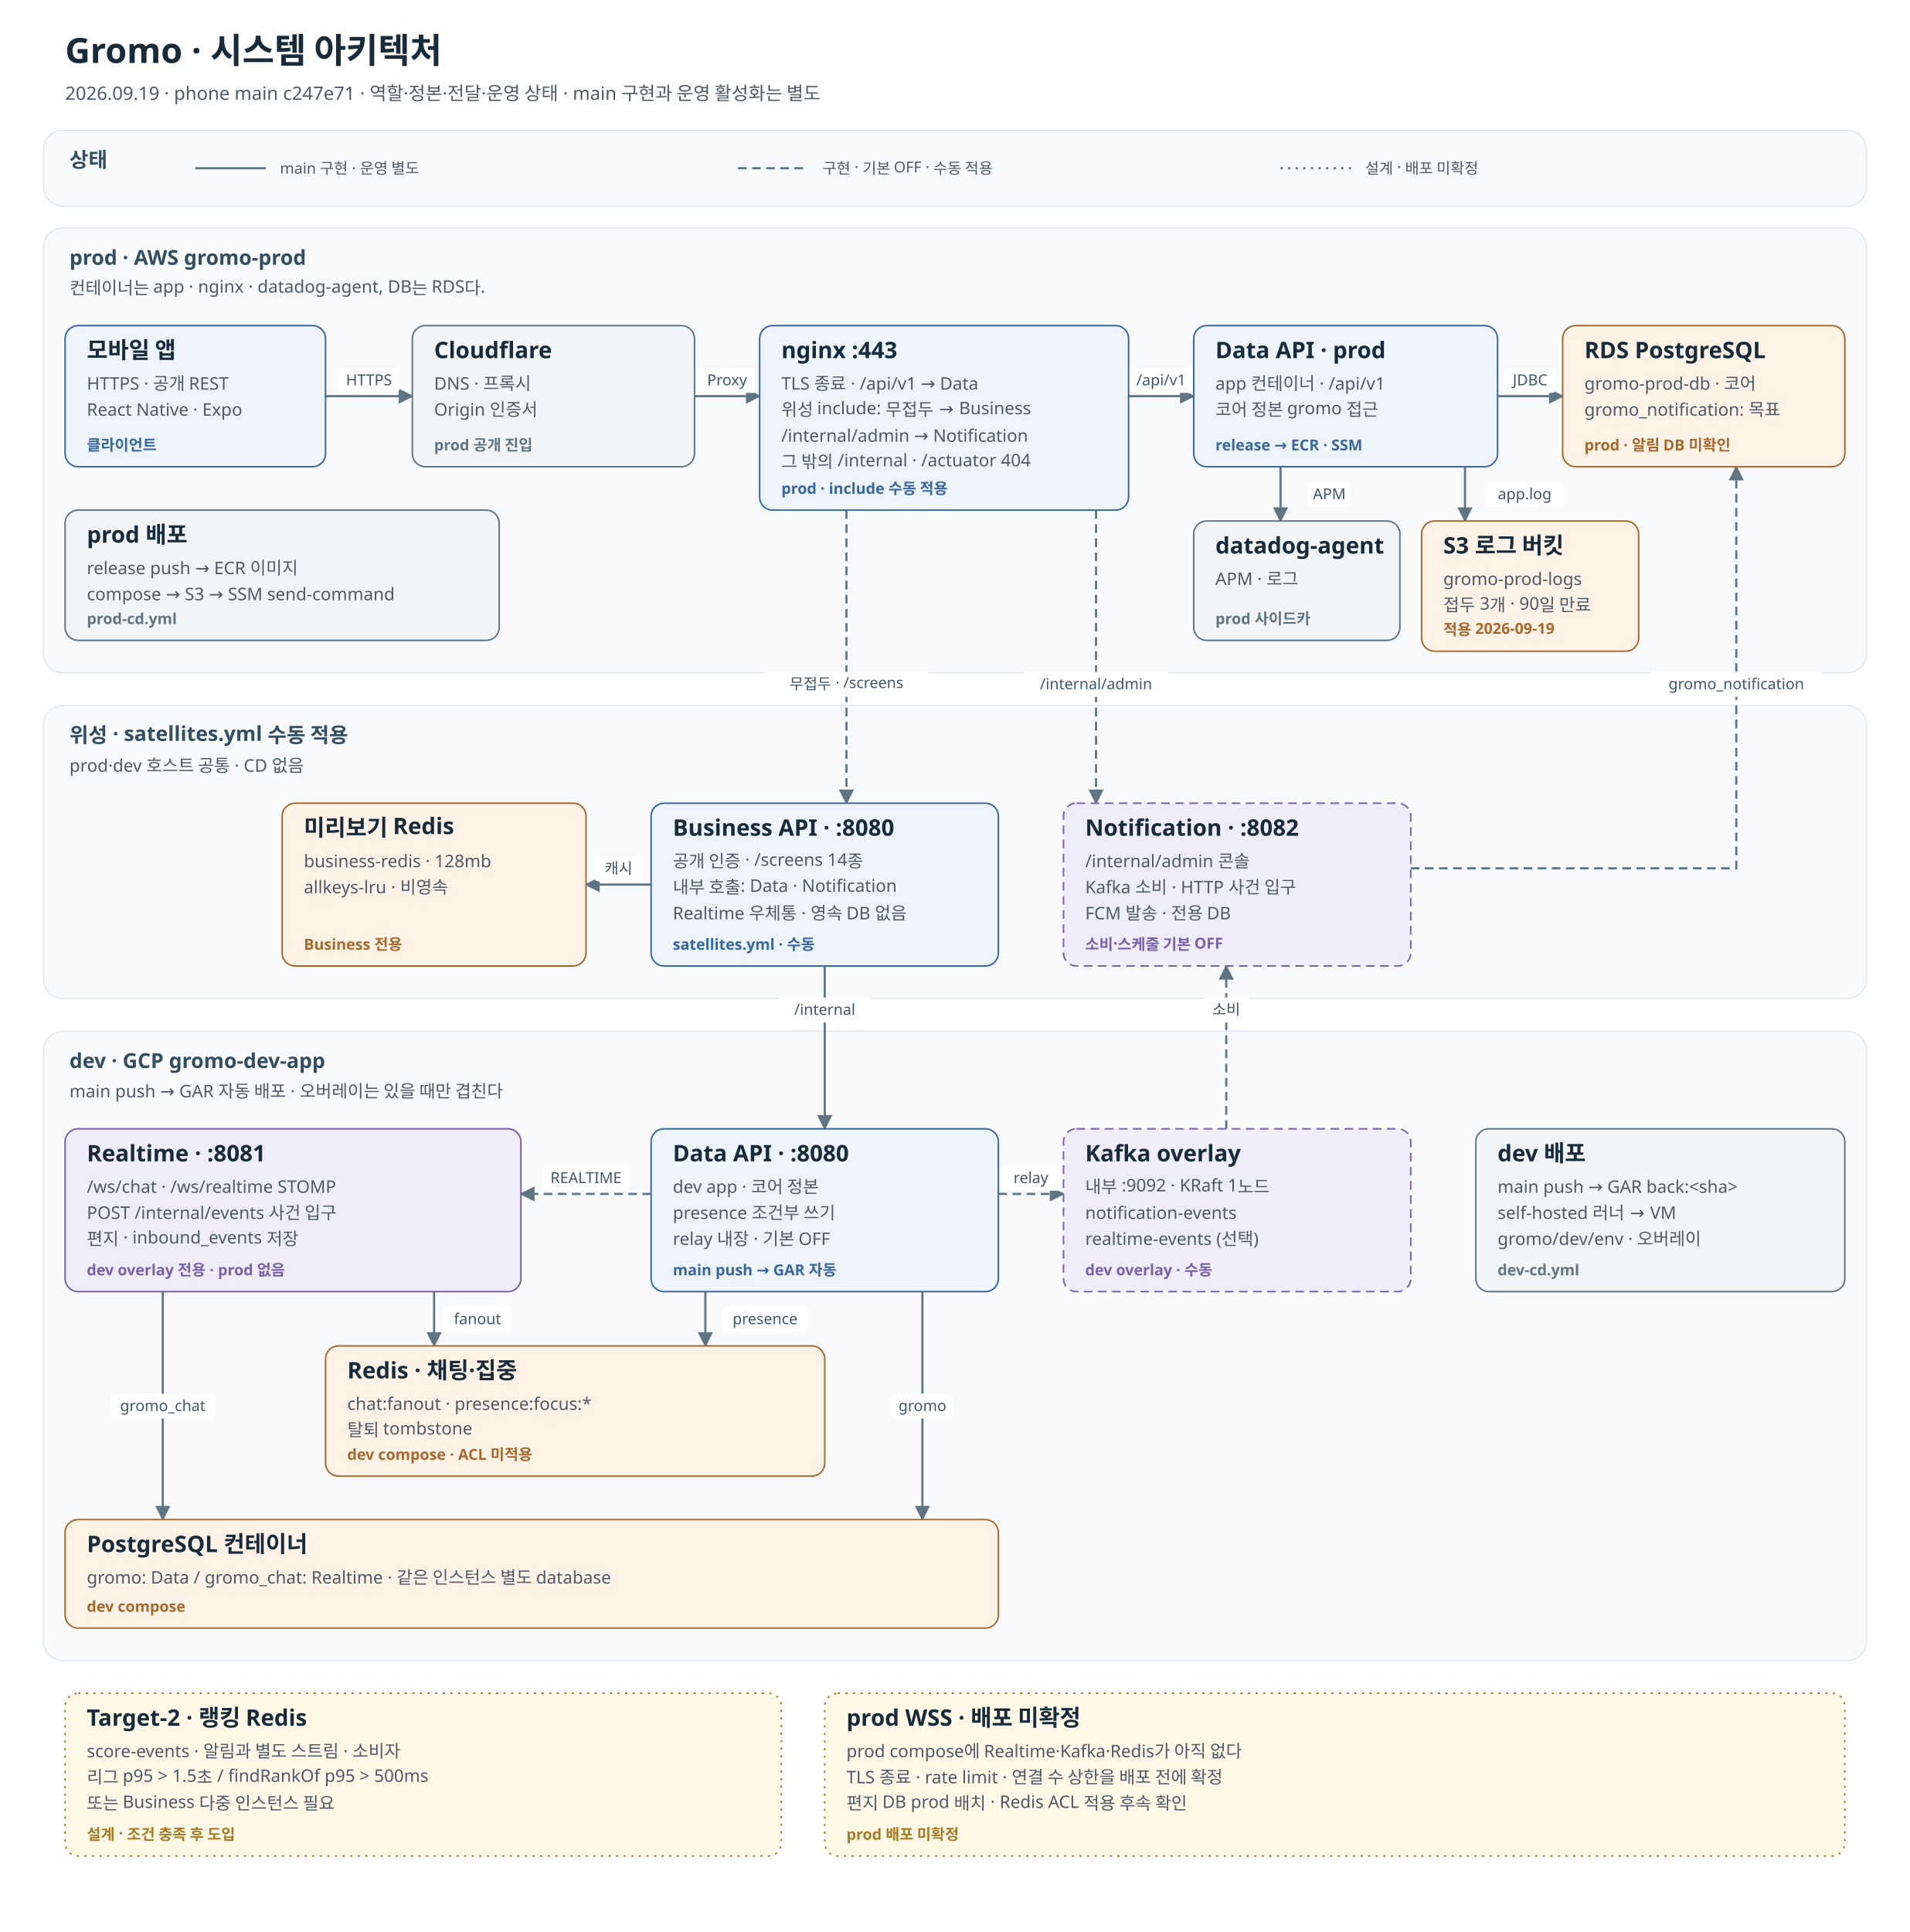
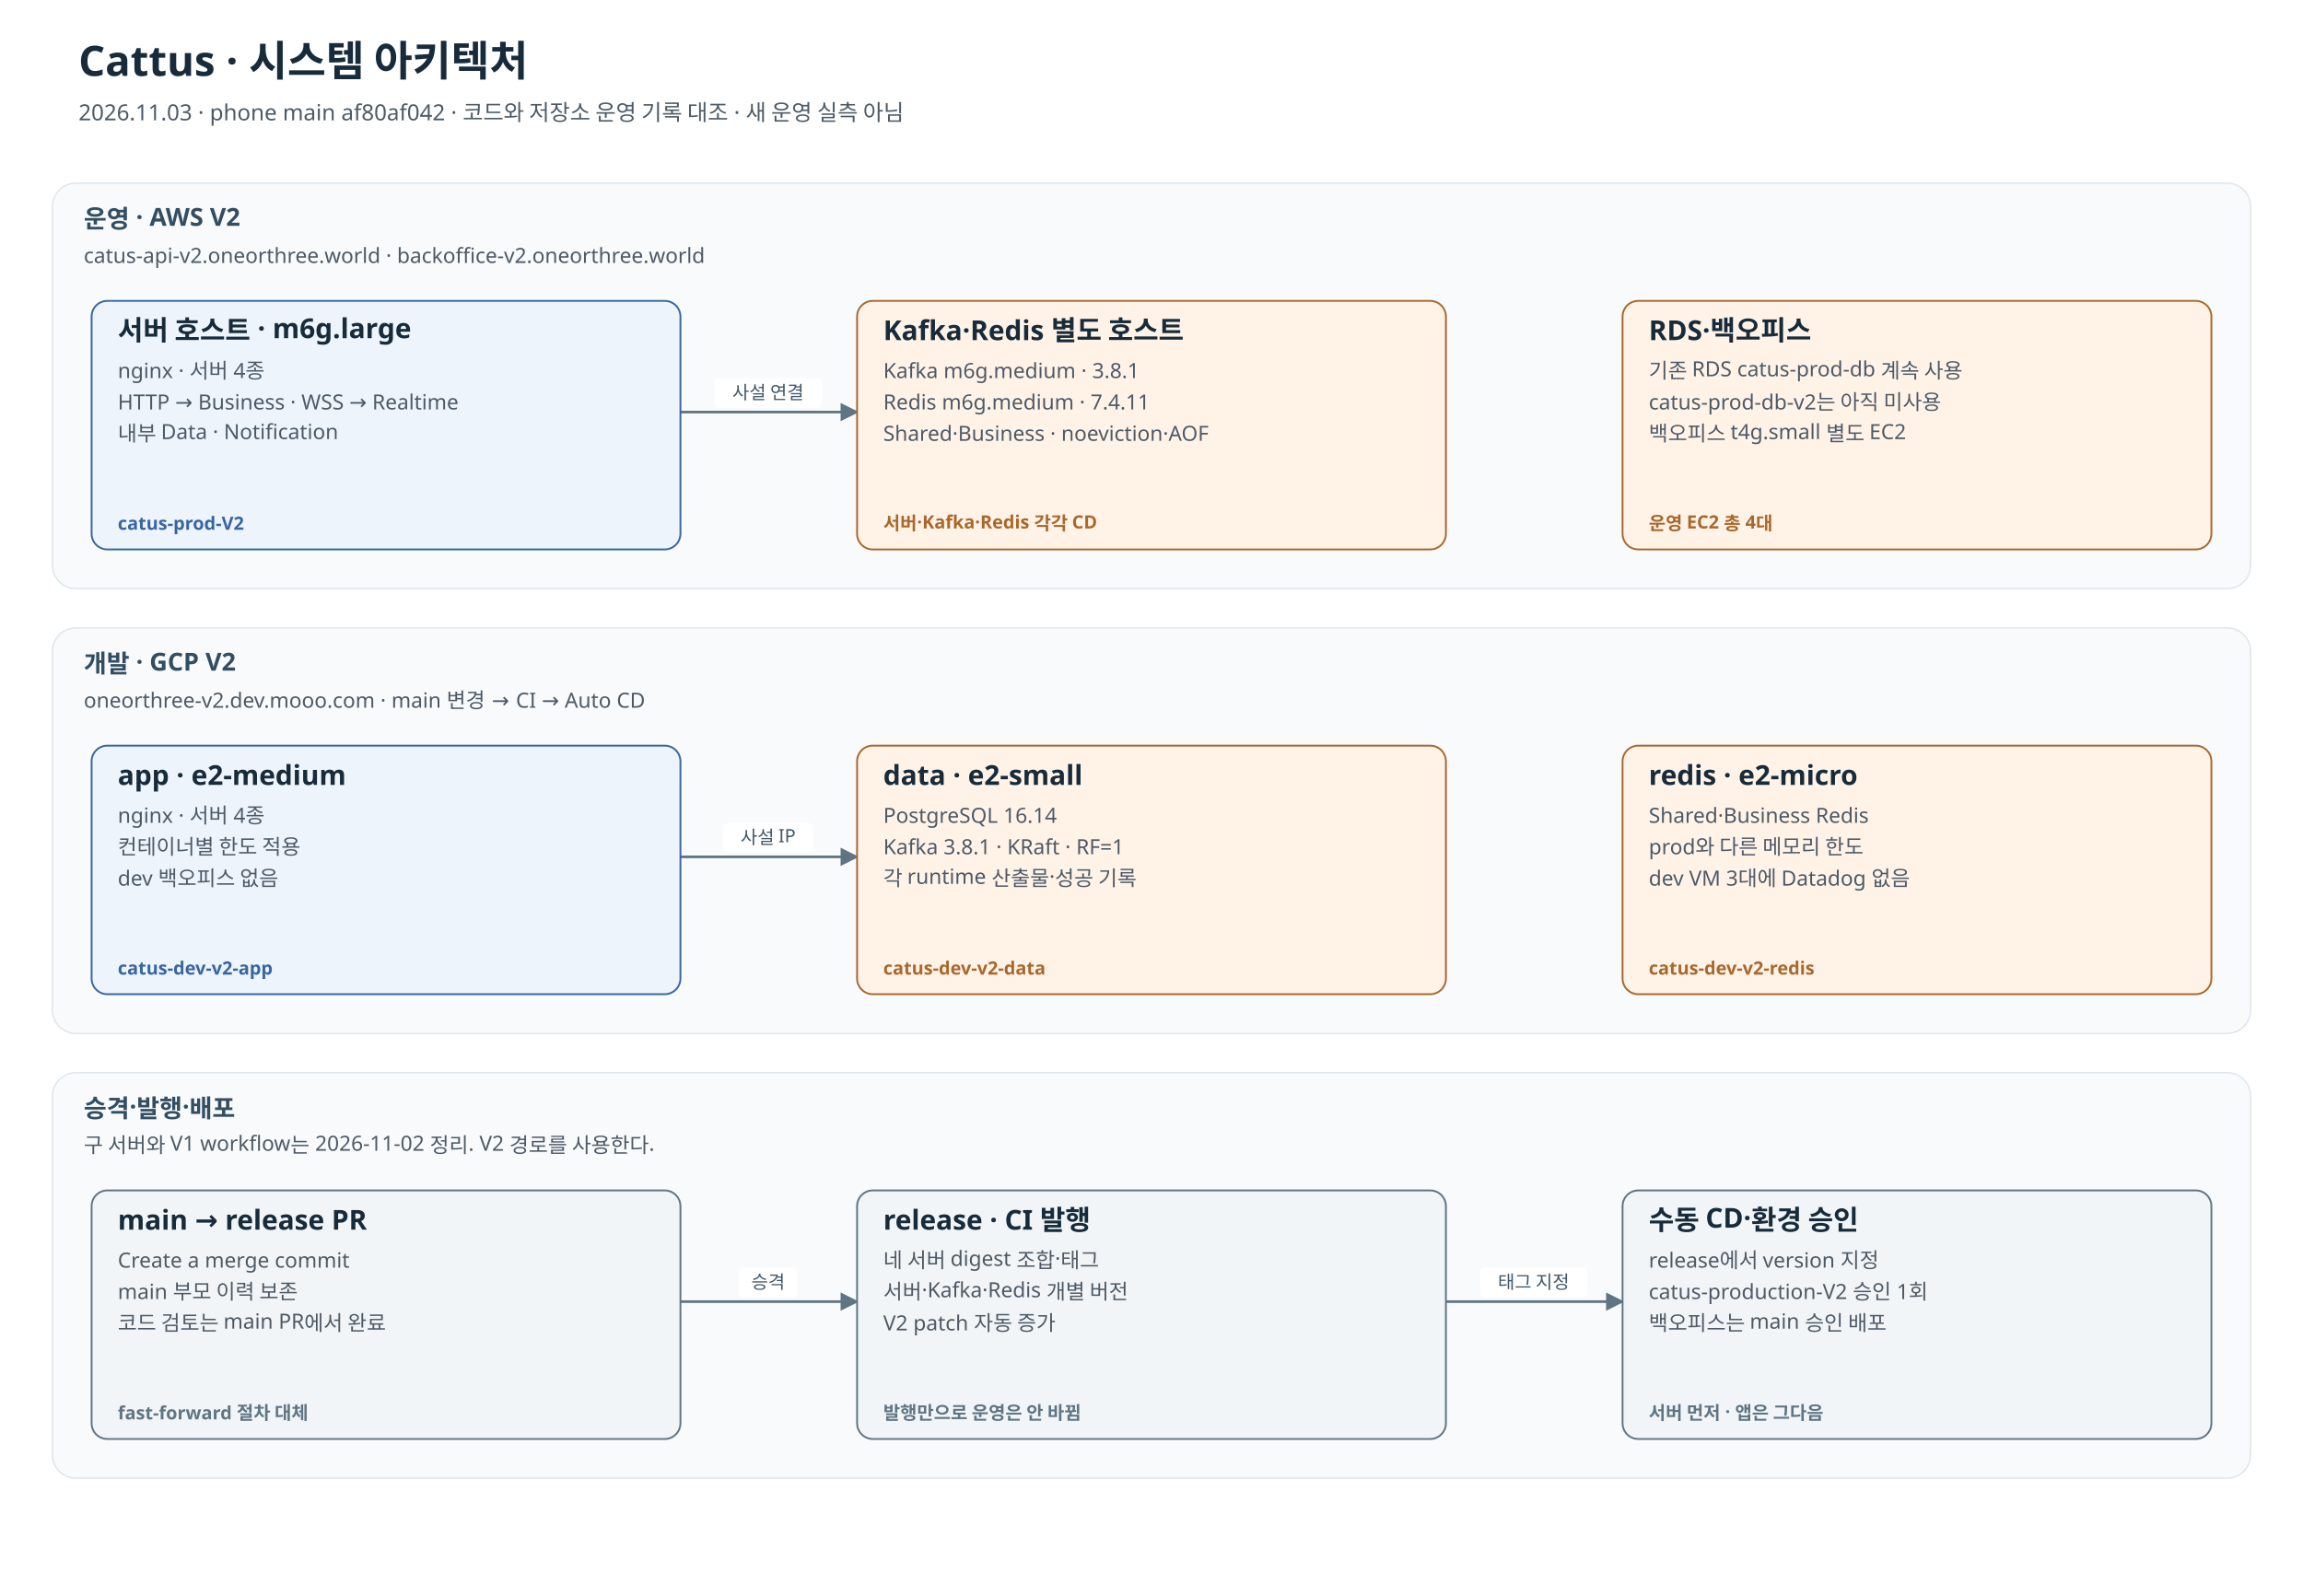
- <svg xmlns="http://www.w3.org/2000/svg" width="1760" height="1780" viewBox="0 0 1760 1780" role="img" aria-labelledby="diagramTitle diagramDesc">
+ <svg xmlns="http://www.w3.org/2000/svg" width="1760" height="1220" viewBox="0 0 1760 1220" role="img" aria-labelledby="diagramTitle diagramDesc">
  <defs>
    <marker id="arrow" viewBox="0 0 10 10" refX="9" refY="5" markerWidth="7" markerHeight="7" orient="auto-start-reverse">
      <path d="M 0 0 L 10 5 L 0 10 z" fill="#607583" />
    </marker>
  </defs>
  <g font-family="Apple SD Gothic Neo, Noto Sans KR, sans-serif">
-     <rect width="1760" height="1780" fill="#ffffff" />
-     <text x="60" y="58" font-size="32" fill="#172b3a" font-weight="700">Gromo · 시스템 아키텍처</text>
-     <text x="60" y="92" font-size="17" fill="#4d5a66" font-weight="400">2026.09.19 · phone main c247e71 · 역할·정본·전달·운영 상태 · main 구현과 운영 활성화는 별도</text>
-     <rect x="40" y="120" width="1680" height="70" rx="18" fill="#f8fafc" stroke="#dce4eb" />
-     <text x="64" y="154" font-size="19" fill="#334d61" font-weight="700">상태</text>
-     <rect x="40" y="210" width="1680" height="410" rx="18" fill="#f8fafc" stroke="#dce4eb" />
-     <text x="64" y="244" font-size="19" fill="#334d61" font-weight="700">prod · AWS gromo-prod</text>
-     <text x="64" y="271" font-size="16" fill="#4d5a66" font-weight="400">컨테이너는 app · nginx · datadog-agent, DB는 RDS다.</text>
-     <rect x="40" y="650" width="1680" height="270" rx="18" fill="#f8fafc" stroke="#dce4eb" />
-     <text x="64" y="684" font-size="19" fill="#334d61" font-weight="700">위성 · satellites.yml 수동 적용</text>
-     <text x="64" y="711" font-size="16" fill="#4d5a66" font-weight="400">prod·dev 호스트 공통 · CD 없음</text>
-     <rect x="40" y="950" width="1680" height="580" rx="18" fill="#f8fafc" stroke="#dce4eb" />
-     <text x="64" y="984" font-size="19" fill="#334d61" font-weight="700">dev · GCP gromo-dev-app</text>
-     <text x="64" y="1011" font-size="16" fill="#4d5a66" font-weight="400">main push → GAR 자동 배포 · 오버레이는 있을 때만 겹친다</text>
-     <path d="M 180 155 L 245 155" fill="none" stroke="#607583" stroke-width="2" />
-     <text x="258" y="160" font-size="14" fill="#4d5a66" font-weight="400">main 구현 · 운영 별도</text>
-     <path d="M 680 155 L 745 155" fill="none" stroke="#607583" stroke-width="2" stroke-dasharray="8 5" />
-     <text x="758" y="160" font-size="14" fill="#4d5a66" font-weight="400">구현 · 기본 OFF · 수동 적용</text>
-     <path d="M 1180 155 L 1245 155" fill="none" stroke="#607583" stroke-width="2" stroke-dasharray="2 5" />
-     <text x="1258" y="160" font-size="14" fill="#4d5a66" font-weight="400">설계 · 배포 미확정</text>
-     <g data-cell-id="appCf">
-       <path d="M 300 365 L 380 365" fill="none" stroke="#607583" stroke-width="2" marker-end="url(#arrow)" />
-       <rect x="312.0" y="339" width="56.0" height="23" rx="4" fill="#ffffff" />
-       <text x="340" y="355" font-size="14" text-anchor="middle" fill="#405768">HTTPS</text>
+     <rect width="1760" height="1220" fill="#ffffff" />
+     <text x="60" y="58" font-size="32" fill="#172b3a" font-weight="700">Cattus · 시스템 아키텍처</text>
+     <text x="60" y="92" font-size="17" fill="#4d5a66" font-weight="400">2026.11.03 · phone main af80af042 · 코드와 저장소 운영 기록 대조 · 새 운영 실측 아님</text>
+     <rect x="40" y="140" width="1680" height="310" rx="18" fill="#f8fafc" stroke="#dce4eb" />
+     <text x="64" y="174" font-size="19" fill="#334d61" font-weight="700">운영 · AWS V2</text>
+     <text x="64" y="201" font-size="16" fill="#4d5a66" font-weight="400">catus-api-v2.oneorthree.world · backoffice-v2.oneorthree.world</text>
+     <rect x="40" y="480" width="1680" height="310" rx="18" fill="#f8fafc" stroke="#dce4eb" />
+     <text x="64" y="514" font-size="19" fill="#334d61" font-weight="700">개발 · GCP V2</text>
+     <text x="64" y="541" font-size="16" fill="#4d5a66" font-weight="400">oneorthree-v2.dev.mooo.com · main 변경 → CI → Auto CD</text>
+     <rect x="40" y="820" width="1680" height="310" rx="18" fill="#f8fafc" stroke="#dce4eb" />
+     <text x="64" y="854" font-size="19" fill="#334d61" font-weight="700">승격·발행·배포</text>
+     <text x="64" y="881" font-size="16" fill="#4d5a66" font-weight="400">구 서버와 V1 workflow는 2026-11-02 정리. V2 경로를 사용한다.</text>
+     <g data-cell-id="runtime">
+       <path d="M 520 315 L 655 315" fill="none" stroke="#607583" stroke-width="2" marker-end="url(#arrow)" />
+       <rect x="546.0" y="289" width="82.0" height="23" rx="4" fill="#ffffff" />
+       <text x="587" y="305" font-size="14" text-anchor="middle" fill="#405768">사설 연결</text>
    </g>
-     <g data-cell-id="cfNginx">
-       <path d="M 640 365 L 700 365" fill="none" stroke="#607583" stroke-width="2" marker-end="url(#arrow)" />
-       <rect x="642.0" y="339" width="56.0" height="23" rx="4" fill="#ffffff" />
-       <text x="670" y="355" font-size="14" text-anchor="middle" fill="#405768">Proxy</text>
+     <g data-cell-id="devInternal">
+       <path d="M 520 655 L 655 655" fill="none" stroke="#607583" stroke-width="2" marker-end="url(#arrow)" />
+       <rect x="552.5" y="629" width="69.0" height="23" rx="4" fill="#ffffff" />
+       <text x="587" y="645" font-size="14" text-anchor="middle" fill="#405768">사설 IP</text>
    </g>
-     <g data-cell-id="nginxData">
-       <path d="M 1040 365 L 1100 365" fill="none" stroke="#607583" stroke-width="2" marker-end="url(#arrow)" />
-       <rect x="1034.0" y="339" width="72.0" height="23" rx="4" fill="#ffffff" />
-       <text x="1070" y="355" font-size="14" text-anchor="middle" fill="#405768">/api/v1</text>
+     <g data-cell-id="promotePublish">
+       <path d="M 520 995 L 655 995" fill="none" stroke="#607583" stroke-width="2" marker-end="url(#arrow)" />
+       <rect x="564.5" y="969" width="45.0" height="23" rx="4" fill="#ffffff" />
+       <text x="587" y="985" font-size="14" text-anchor="middle" fill="#405768">승격</text>
    </g>
-     <g data-cell-id="dataRds">
-       <path d="M 1380 365 L 1440 365" fill="none" stroke="#607583" stroke-width="2" marker-end="url(#arrow)" />
-       <rect x="1386.0" y="339" width="48.0" height="23" rx="4" fill="#ffffff" />
-       <text x="1410" y="355" font-size="14" text-anchor="middle" fill="#405768">JDBC</text>
+     <g data-cell-id="publishDeploy">
+       <path d="M 1105 995 L 1240 995" fill="none" stroke="#607583" stroke-width="2" marker-end="url(#arrow)" />
+       <rect x="1131.0" y="969" width="82.0" height="23" rx="4" fill="#ffffff" />
+       <text x="1172" y="985" font-size="14" text-anchor="middle" fill="#405768">태그 지정</text>
    </g>
-     <g data-cell-id="dataDatadog">
-       <path d="M 1180 430 L 1180 480" fill="none" stroke="#607583" stroke-width="2" marker-end="url(#arrow)" />
-       <rect x="1205.0" y="444" width="40.0" height="23" rx="4" fill="#ffffff" />
-       <text x="1225" y="460" font-size="14" text-anchor="middle" fill="#405768">APM</text>
+     <g data-cell-id="prodApp">
+       <rect x="70" y="230" width="450" height="190" rx="12" fill="#edf4fc" stroke="#3866a0" stroke-width="1.4" />
+       <text x="90" y="260" font-size="21" fill="#172b3a" font-weight="700">서버 호스트 · m6g.large</text>
+       <text x="90" y="289" font-size="16" fill="#4d5a66" font-weight="400">nginx · 서버 4종</text>
+       <text x="90" y="313" font-size="16" fill="#4d5a66" font-weight="400">HTTP → Business · WSS → Realtime</text>
+       <text x="90" y="337" font-size="16" fill="#4d5a66" font-weight="400">내부 Data · Notification</text>
+       <text x="90" y="405" font-size="14" fill="#3866a0" font-weight="700">catus-prod-V2</text>
    </g>
-     <g data-cell-id="dataLogs">
-       <path d="M 1350 430 L 1350 480" fill="none" stroke="#607583" stroke-width="2" marker-end="url(#arrow)" />
-       <rect x="1369.0" y="444" width="72.0" height="23" rx="4" fill="#ffffff" />
-       <text x="1405" y="460" font-size="14" text-anchor="middle" fill="#405768">app.log</text>
+     <g data-cell-id="prodRuntime">
+       <rect x="655" y="230" width="450" height="190" rx="12" fill="#fff3e8" stroke="#a9682b" stroke-width="1.4" />
+       <text x="675" y="260" font-size="21" fill="#172b3a" font-weight="700">Kafka·Redis 별도 호스트</text>
+       <text x="675" y="289" font-size="16" fill="#4d5a66" font-weight="400">Kafka m6g.medium · 3.8.1</text>
+       <text x="675" y="313" font-size="16" fill="#4d5a66" font-weight="400">Redis m6g.medium · 7.4.11</text>
+       <text x="675" y="337" font-size="16" fill="#4d5a66" font-weight="400">Shared·Business · noeviction·AOF</text>
+       <text x="675" y="405" font-size="14" fill="#a9682b" font-weight="700">서버·Kafka·Redis 각각 CD</text>
    </g>
-     <g data-cell-id="nginxBusiness">
-       <path d="M 780 470 L 780 740" fill="none" stroke="#607583" stroke-width="2" marker-end="url(#arrow)" stroke-dasharray="8 5" />
-       <rect x="703.0" y="619" width="154.0" height="23" rx="4" fill="#ffffff" />
-       <text x="780" y="635" font-size="14" text-anchor="middle" fill="#405768">무접두 · /screens</text>
+     <g data-cell-id="prodStorage">
+       <rect x="1240" y="230" width="450" height="190" rx="12" fill="#fff3e8" stroke="#a9682b" stroke-width="1.4" />
+       <text x="1260" y="260" font-size="21" fill="#172b3a" font-weight="700">RDS·백오피스</text>
+       <text x="1260" y="289" font-size="16" fill="#4d5a66" font-weight="400">기존 RDS catus-prod-db 계속 사용</text>
+       <text x="1260" y="313" font-size="16" fill="#4d5a66" font-weight="400">catus-prod-db-v2는 아직 미사용</text>
+       <text x="1260" y="337" font-size="16" fill="#4d5a66" font-weight="400">백오피스 t4g.small 별도 EC2</text>
+       <text x="1260" y="405" font-size="14" fill="#a9682b" font-weight="700">운영 EC2 총 4대</text>
    </g>
-     <g data-cell-id="nginxNotification">
-       <path d="M 1010 470 L 1010 740" fill="none" stroke="#607583" stroke-width="2" marker-end="url(#arrow)" stroke-dasharray="8 5" />
-       <rect x="942.0" y="619" width="136.0" height="23" rx="4" fill="#ffffff" />
-       <text x="1010" y="635" font-size="14" text-anchor="middle" fill="#405768">/internal/admin</text>
-     </g>
-     <g data-cell-id="businessPreview">
-       <path d="M 600 815 L 540 815" fill="none" stroke="#607583" stroke-width="2" marker-end="url(#arrow)" />
-       <rect x="547.5" y="789" width="45.0" height="23" rx="4" fill="#ffffff" />
-       <text x="570" y="805" font-size="14" text-anchor="middle" fill="#405768">캐시</text>
-     </g>
-     <g data-cell-id="notificationDb">
-       <path d="M 1300 800 L 1600 800 L 1600 430" fill="none" stroke="#607583" stroke-width="2" marker-end="url(#arrow)" stroke-dasharray="8 5" />
-       <rect x="1520.0" y="619" width="160.0" height="23" rx="4" fill="#ffffff" />
-       <text x="1600" y="635" font-size="14" text-anchor="middle" fill="#405768">gromo_notification</text>
-     </g>
-     <g data-cell-id="businessData">
-       <path d="M 760 890 L 760 1040" fill="none" stroke="#607583" stroke-width="2" marker-end="url(#arrow)" />
-       <rect x="716.0" y="919" width="88.0" height="23" rx="4" fill="#ffffff" />
-       <text x="760" y="935" font-size="14" text-anchor="middle" fill="#405768">/internal</text>
-     </g>
-     <g data-cell-id="kafkaNotification">
-       <path d="M 1130 1040 L 1130 890" fill="none" stroke="#607583" stroke-width="2" marker-end="url(#arrow)" stroke-dasharray="8 5" />
-       <rect x="1107.5" y="919" width="45.0" height="23" rx="4" fill="#ffffff" />
-       <text x="1130" y="935" font-size="14" text-anchor="middle" fill="#405768">소비</text>
-     </g>
-     <g data-cell-id="dataKafka">
-       <path d="M 920 1100 L 980 1100" fill="none" stroke="#607583" stroke-width="2" marker-end="url(#arrow)" stroke-dasharray="8 5" />
-       <rect x="922.0" y="1074" width="56.0" height="23" rx="4" fill="#ffffff" />
-       <text x="950" y="1090" font-size="14" text-anchor="middle" fill="#405768">relay</text>
-     </g>
-     <g data-cell-id="dataRealtime">
-       <path d="M 600 1100 L 480 1100" fill="none" stroke="#607583" stroke-width="2" marker-end="url(#arrow)" stroke-dasharray="8 5" />
-       <rect x="500.0" y="1074" width="80.0" height="23" rx="4" fill="#ffffff" />
-       <text x="540" y="1090" font-size="14" text-anchor="middle" fill="#405768">REALTIME</text>
-     </g>
-     <g data-cell-id="realtimeRedis">
-       <path d="M 400 1190 L 400 1240" fill="none" stroke="#607583" stroke-width="2" marker-end="url(#arrow)" />
-       <rect x="408.0" y="1204" width="64.0" height="23" rx="4" fill="#ffffff" />
-       <text x="440" y="1220" font-size="14" text-anchor="middle" fill="#405768">fanout</text>
-     </g>
-     <g data-cell-id="dataRedis">
-       <path d="M 650 1190 L 650 1240" fill="none" stroke="#607583" stroke-width="2" marker-end="url(#arrow)" />
-       <rect x="665.0" y="1204" width="80.0" height="23" rx="4" fill="#ffffff" />
-       <text x="705" y="1220" font-size="14" text-anchor="middle" fill="#405768">presence</text>
-     </g>
-     <g data-cell-id="realtimeDb">
-       <path d="M 150 1190 L 150 1400" fill="none" stroke="#607583" stroke-width="2" marker-end="url(#arrow)" />
-       <rect x="102.0" y="1284" width="96.0" height="23" rx="4" fill="#ffffff" />
-       <text x="150" y="1300" font-size="14" text-anchor="middle" fill="#405768">gromo_chat</text>
-     </g>
-     <g data-cell-id="devDataDb">
-       <path d="M 850 1190 L 850 1400" fill="none" stroke="#607583" stroke-width="2" marker-end="url(#arrow)" />
-       <rect x="822.0" y="1284" width="56.0" height="23" rx="4" fill="#ffffff" />
-       <text x="850" y="1300" font-size="14" text-anchor="middle" fill="#405768">gromo</text>
-     </g>
-     <g data-cell-id="app">
-       <rect x="60" y="300" width="240" height="130" rx="12" fill="#edf4fc" stroke="#3866a0" stroke-width="1.4" />
-       <text x="80" y="330" font-size="21" fill="#172b3a" font-weight="700">모바일 앱</text>
-       <text x="80" y="359" font-size="16" fill="#4d5a66" font-weight="400">HTTPS · 공개 REST</text>
-       <text x="80" y="383" font-size="16" fill="#4d5a66" font-weight="400">React Native · Expo</text>
-       <text x="80" y="415" font-size="14" fill="#3866a0" font-weight="700">클라이언트</text>
-     </g>
-     <g data-cell-id="cloudflare">
-       <rect x="380" y="300" width="260" height="130" rx="12" fill="#f2f5f7" stroke="#607583" stroke-width="1.4" />
-       <text x="400" y="330" font-size="21" fill="#172b3a" font-weight="700">Cloudflare</text>
-       <text x="400" y="359" font-size="16" fill="#4d5a66" font-weight="400">DNS · 프록시</text>
-       <text x="400" y="383" font-size="16" fill="#4d5a66" font-weight="400">Origin 인증서</text>
-       <text x="400" y="415" font-size="14" fill="#607583" font-weight="700">prod 공개 진입</text>
-     </g>
-     <g data-cell-id="nginx">
-       <rect x="700" y="300" width="340" height="170" rx="12" fill="#edf4fc" stroke="#3866a0" stroke-width="1.4" />
-       <text x="720" y="330" font-size="21" fill="#172b3a" font-weight="700">nginx :443</text>
-       <text x="720" y="359" font-size="16" fill="#4d5a66" font-weight="400">TLS 종료 · /api/v1 → Data</text>
-       <text x="720" y="383" font-size="16" fill="#4d5a66" font-weight="400">위성 include: 무접두 → Business</text>
-       <text x="720" y="407" font-size="16" fill="#4d5a66" font-weight="400">/internal/admin → Notification</text>
-       <text x="720" y="431" font-size="16" fill="#4d5a66" font-weight="400">그 밖의 /internal · /actuator 404</text>
-       <text x="720" y="455" font-size="14" fill="#3866a0" font-weight="700">prod · include 수동 적용</text>
-     </g>
-     <g data-cell-id="dataProd">
-       <rect x="1100" y="300" width="280" height="130" rx="12" fill="#edf4fc" stroke="#3866a0" stroke-width="1.4" />
-       <text x="1120" y="330" font-size="21" fill="#172b3a" font-weight="700">Data API · prod</text>
-       <text x="1120" y="359" font-size="16" fill="#4d5a66" font-weight="400">app 컨테이너 · /api/v1</text>
-       <text x="1120" y="383" font-size="16" fill="#4d5a66" font-weight="400">코어 정본 gromo 접근</text>
-       <text x="1120" y="415" font-size="14" fill="#3866a0" font-weight="700">release → ECR · SSM</text>
-     </g>
-     <g data-cell-id="prodRds">
-       <rect x="1440" y="300" width="260" height="130" rx="12" fill="#fff3e8" stroke="#a9682b" stroke-width="1.4" />
-       <text x="1460" y="330" font-size="21" fill="#172b3a" font-weight="700">RDS PostgreSQL</text>
-       <text x="1460" y="359" font-size="16" fill="#4d5a66" font-weight="400">gromo-prod-db · 코어</text>
-       <text x="1460" y="383" font-size="16" fill="#4d5a66" font-weight="400">gromo_notification: 목표</text>
-       <text x="1460" y="415" font-size="14" fill="#a9682b" font-weight="700">prod · 알림 DB 미확인</text>
-     </g>
-     <g data-cell-id="prodCd">
-       <rect x="60" y="470" width="400" height="120" rx="12" fill="#f2f5f7" stroke="#607583" stroke-width="1.4" />
-       <text x="80" y="500" font-size="21" fill="#172b3a" font-weight="700">prod 배포</text>
-       <text x="80" y="529" font-size="16" fill="#4d5a66" font-weight="400">release push → ECR 이미지</text>
-       <text x="80" y="553" font-size="16" fill="#4d5a66" font-weight="400">compose → S3 → SSM send-command</text>
-       <text x="80" y="575" font-size="14" fill="#607583" font-weight="700">prod-cd.yml</text>
-     </g>
-     <g data-cell-id="datadog">
-       <rect x="1100" y="480" width="190" height="110" rx="12" fill="#f2f5f7" stroke="#607583" stroke-width="1.4" />
-       <text x="1120" y="510" font-size="21" fill="#172b3a" font-weight="700">datadog-agent</text>
-       <text x="1120" y="539" font-size="16" fill="#4d5a66" font-weight="400">APM · 로그</text>
-       <text x="1120" y="575" font-size="14" fill="#607583" font-weight="700">prod 사이드카</text>
-     </g>
-     <g data-cell-id="s3">
-       <rect x="1310" y="480" width="200" height="120" rx="12" fill="#fff3e8" stroke="#a9682b" stroke-width="1.4" />
-       <text x="1330" y="510" font-size="21" fill="#172b3a" font-weight="700">S3 로그 버킷</text>
-       <text x="1330" y="539" font-size="16" fill="#4d5a66" font-weight="400">gromo-prod-logs</text>
-       <text x="1330" y="563" font-size="16" fill="#4d5a66" font-weight="400">접두 3개 · 90일 만료</text>
-       <text x="1330" y="585" font-size="14" fill="#a9682b" font-weight="700">적용 2026-09-19</text>
-     </g>
-     <g data-cell-id="business">
-       <rect x="600" y="740" width="320" height="150" rx="12" fill="#edf4fc" stroke="#3866a0" stroke-width="1.4" />
-       <text x="620" y="770" font-size="21" fill="#172b3a" font-weight="700">Business API · :8080</text>
-       <text x="620" y="799" font-size="16" fill="#4d5a66" font-weight="400">공개 인증 · /screens 14종</text>
-       <text x="620" y="823" font-size="16" fill="#4d5a66" font-weight="400">내부 호출: Data · Notification</text>
-       <text x="620" y="847" font-size="16" fill="#4d5a66" font-weight="400">Realtime 우체통 · 영속 DB 없음</text>
-       <text x="620" y="875" font-size="14" fill="#3866a0" font-weight="700">satellites.yml · 수동</text>
-     </g>
-     <g data-cell-id="notification">
-       <rect x="980" y="740" width="320" height="150" rx="12" fill="#f0edfb" stroke="#7860aa" stroke-width="1.4" stroke-dasharray="8 5" />
-       <text x="1000" y="770" font-size="21" fill="#172b3a" font-weight="700">Notification · :8082</text>
-       <text x="1000" y="799" font-size="16" fill="#4d5a66" font-weight="400">/internal/admin 콘솔</text>
-       <text x="1000" y="823" font-size="16" fill="#4d5a66" font-weight="400">Kafka 소비 · HTTP 사건 입구</text>
-       <text x="1000" y="847" font-size="16" fill="#4d5a66" font-weight="400">FCM 발송 · 전용 DB</text>
-       <text x="1000" y="875" font-size="14" fill="#7860aa" font-weight="700">소비·스케줄 기본 OFF</text>
-     </g>
-     <g data-cell-id="previewRedis">
-       <rect x="260" y="740" width="280" height="150" rx="12" fill="#fff3e8" stroke="#a9682b" stroke-width="1.4" />
-       <text x="280" y="770" font-size="21" fill="#172b3a" font-weight="700">미리보기 Redis</text>
-       <text x="280" y="799" font-size="16" fill="#4d5a66" font-weight="400">business-redis · 128mb</text>
-       <text x="280" y="823" font-size="16" fill="#4d5a66" font-weight="400">allkeys-lru · 비영속</text>
-       <text x="280" y="875" font-size="14" fill="#a9682b" font-weight="700">Business 전용</text>
-     </g>
-     <g data-cell-id="realtime">
-       <rect x="60" y="1040" width="420" height="150" rx="12" fill="#f0edfb" stroke="#7860aa" stroke-width="1.4" />
-       <text x="80" y="1070" font-size="21" fill="#172b3a" font-weight="700">Realtime · :8081</text>
-       <text x="80" y="1099" font-size="16" fill="#4d5a66" font-weight="400">/ws/chat · /ws/realtime STOMP</text>
-       <text x="80" y="1123" font-size="16" fill="#4d5a66" font-weight="400">POST /internal/events 사건 입구</text>
-       <text x="80" y="1147" font-size="16" fill="#4d5a66" font-weight="400">편지 · inbound_events 저장</text>
-       <text x="80" y="1175" font-size="14" fill="#7860aa" font-weight="700">dev overlay 전용 · prod 없음</text>
+     <g data-cell-id="devApp">
+       <rect x="70" y="570" width="450" height="190" rx="12" fill="#edf4fc" stroke="#3866a0" stroke-width="1.4" />
+       <text x="90" y="600" font-size="21" fill="#172b3a" font-weight="700">app · e2-medium</text>
+       <text x="90" y="629" font-size="16" fill="#4d5a66" font-weight="400">nginx · 서버 4종</text>
+       <text x="90" y="653" font-size="16" fill="#4d5a66" font-weight="400">컨테이너별 한도 적용</text>
+       <text x="90" y="677" font-size="16" fill="#4d5a66" font-weight="400">dev 백오피스 없음</text>
+       <text x="90" y="745" font-size="14" fill="#3866a0" font-weight="700">catus-dev-v2-app</text>
    </g>
    <g data-cell-id="devData">
-       <rect x="600" y="1040" width="320" height="150" rx="12" fill="#edf4fc" stroke="#3866a0" stroke-width="1.4" />
-       <text x="620" y="1070" font-size="21" fill="#172b3a" font-weight="700">Data API · :8080</text>
-       <text x="620" y="1099" font-size="16" fill="#4d5a66" font-weight="400">dev app · 코어 정본</text>
-       <text x="620" y="1123" font-size="16" fill="#4d5a66" font-weight="400">presence 조건부 쓰기</text>
-       <text x="620" y="1147" font-size="16" fill="#4d5a66" font-weight="400">relay 내장 · 기본 OFF</text>
-       <text x="620" y="1175" font-size="14" fill="#3866a0" font-weight="700">main push → GAR 자동</text>
+       <rect x="655" y="570" width="450" height="190" rx="12" fill="#fff3e8" stroke="#a9682b" stroke-width="1.4" />
+       <text x="675" y="600" font-size="21" fill="#172b3a" font-weight="700">data · e2-small</text>
+       <text x="675" y="629" font-size="16" fill="#4d5a66" font-weight="400">PostgreSQL 16.14</text>
+       <text x="675" y="653" font-size="16" fill="#4d5a66" font-weight="400">Kafka 3.8.1 · KRaft · RF=1</text>
+       <text x="675" y="677" font-size="16" fill="#4d5a66" font-weight="400">각 runtime 산출물·성공 기록</text>
+       <text x="675" y="745" font-size="14" fill="#a9682b" font-weight="700">catus-dev-v2-data</text>
    </g>
-     <g data-cell-id="kafka">
-       <rect x="980" y="1040" width="320" height="150" rx="12" fill="#f0edfb" stroke="#7860aa" stroke-width="1.4" stroke-dasharray="8 5" />
-       <text x="1000" y="1070" font-size="21" fill="#172b3a" font-weight="700">Kafka overlay</text>
-       <text x="1000" y="1099" font-size="16" fill="#4d5a66" font-weight="400">내부 :9092 · KRaft 1노드</text>
-       <text x="1000" y="1123" font-size="16" fill="#4d5a66" font-weight="400">notification-events</text>
-       <text x="1000" y="1147" font-size="16" fill="#4d5a66" font-weight="400">realtime-events (선택)</text>
-       <text x="1000" y="1175" font-size="14" fill="#7860aa" font-weight="700">dev overlay · 수동</text>
+     <g data-cell-id="devRedis">
+       <rect x="1240" y="570" width="450" height="190" rx="12" fill="#fff3e8" stroke="#a9682b" stroke-width="1.4" />
+       <text x="1260" y="600" font-size="21" fill="#172b3a" font-weight="700">redis · e2-micro</text>
+       <text x="1260" y="629" font-size="16" fill="#4d5a66" font-weight="400">Shared·Business Redis</text>
+       <text x="1260" y="653" font-size="16" fill="#4d5a66" font-weight="400">prod와 다른 메모리 한도</text>
+       <text x="1260" y="677" font-size="16" fill="#4d5a66" font-weight="400">dev VM 3대에 Datadog 없음</text>
+       <text x="1260" y="745" font-size="14" fill="#a9682b" font-weight="700">catus-dev-v2-redis</text>
    </g>
-     <g data-cell-id="chatRedis">
-       <rect x="300" y="1240" width="460" height="120" rx="12" fill="#fff3e8" stroke="#a9682b" stroke-width="1.4" />
-       <text x="320" y="1270" font-size="21" fill="#172b3a" font-weight="700">Redis · 채팅·집중</text>
-       <text x="320" y="1299" font-size="16" fill="#4d5a66" font-weight="400">chat:fanout · presence:focus:*</text>
-       <text x="320" y="1323" font-size="16" fill="#4d5a66" font-weight="400">탈퇴 tombstone</text>
-       <text x="320" y="1345" font-size="14" fill="#a9682b" font-weight="700">dev compose · ACL 미적용</text>
+     <g data-cell-id="promote">
+       <rect x="70" y="910" width="450" height="190" rx="12" fill="#f2f5f7" stroke="#607583" stroke-width="1.4" />
+       <text x="90" y="940" font-size="21" fill="#172b3a" font-weight="700">main → release PR</text>
+       <text x="90" y="969" font-size="16" fill="#4d5a66" font-weight="400">Create a merge commit</text>
+       <text x="90" y="993" font-size="16" fill="#4d5a66" font-weight="400">main 부모 이력 보존</text>
+       <text x="90" y="1017" font-size="16" fill="#4d5a66" font-weight="400">코드 검토는 main PR에서 완료</text>
+       <text x="90" y="1085" font-size="14" fill="#607583" font-weight="700">fast-forward 절차 대체</text>
    </g>
-     <g data-cell-id="devPg">
-       <rect x="60" y="1400" width="860" height="100" rx="12" fill="#fff3e8" stroke="#a9682b" stroke-width="1.4" />
-       <text x="80" y="1430" font-size="21" fill="#172b3a" font-weight="700">PostgreSQL 컨테이너</text>
-       <text x="80" y="1459" font-size="16" fill="#4d5a66" font-weight="400">gromo: Data / gromo_chat: Realtime · 같은 인스턴스 별도 database</text>
-       <text x="80" y="1485" font-size="14" fill="#a9682b" font-weight="700">dev compose</text>
+     <g data-cell-id="publish">
+       <rect x="655" y="910" width="450" height="190" rx="12" fill="#f2f5f7" stroke="#607583" stroke-width="1.4" />
+       <text x="675" y="940" font-size="21" fill="#172b3a" font-weight="700">release · CI 발행</text>
+       <text x="675" y="969" font-size="16" fill="#4d5a66" font-weight="400">네 서버 digest 조합·태그</text>
+       <text x="675" y="993" font-size="16" fill="#4d5a66" font-weight="400">서버·Kafka·Redis 개별 버전</text>
+       <text x="675" y="1017" font-size="16" fill="#4d5a66" font-weight="400">V2 patch 자동 증가</text>
+       <text x="675" y="1085" font-size="14" fill="#607583" font-weight="700">발행만으로 운영은 안 바뀜</text>
    </g>
-     <g data-cell-id="devCd">
-       <rect x="1360" y="1040" width="340" height="150" rx="12" fill="#f2f5f7" stroke="#607583" stroke-width="1.4" />
-       <text x="1380" y="1070" font-size="21" fill="#172b3a" font-weight="700">dev 배포</text>
-       <text x="1380" y="1099" font-size="16" fill="#4d5a66" font-weight="400">main push → GAR back:&lt;sha&gt;</text>
-       <text x="1380" y="1123" font-size="16" fill="#4d5a66" font-weight="400">self-hosted 러너 → VM</text>
-       <text x="1380" y="1147" font-size="16" fill="#4d5a66" font-weight="400">gromo/dev/env · 오버레이</text>
-       <text x="1380" y="1175" font-size="14" fill="#607583" font-weight="700">dev-cd.yml</text>
-     </g>
-     <g data-cell-id="rankRedis">
-       <rect x="60" y="1560" width="660" height="150" rx="12" fill="#fff8e7" stroke="#a67b26" stroke-width="1.4" stroke-dasharray="2 5" />
-       <text x="80" y="1590" font-size="21" fill="#172b3a" font-weight="700">Target-2 · 랭킹 Redis</text>
-       <text x="80" y="1619" font-size="16" fill="#4d5a66" font-weight="400">score-events · 알림과 별도 스트림 · 소비자</text>
-       <text x="80" y="1643" font-size="16" fill="#4d5a66" font-weight="400">리그 p95 &gt; 1.5초 / findRankOf p95 &gt; 500ms</text>
-       <text x="80" y="1667" font-size="16" fill="#4d5a66" font-weight="400">또는 Business 다중 인스턴스 필요</text>
-       <text x="80" y="1695" font-size="14" fill="#a67b26" font-weight="700">설계 · 조건 충족 후 도입</text>
-     </g>
-     <g data-cell-id="wssPolicy">
-       <rect x="760" y="1560" width="940" height="150" rx="12" fill="#fff8e7" stroke="#a67b26" stroke-width="1.4" stroke-dasharray="2 5" />
-       <text x="780" y="1590" font-size="21" fill="#172b3a" font-weight="700">prod WSS · 배포 미확정</text>
-       <text x="780" y="1619" font-size="16" fill="#4d5a66" font-weight="400">prod compose에 Realtime·Kafka·Redis가 아직 없다</text>
-       <text x="780" y="1643" font-size="16" fill="#4d5a66" font-weight="400">TLS 종료 · rate limit · 연결 수 상한을 배포 전에 확정</text>
-       <text x="780" y="1667" font-size="16" fill="#4d5a66" font-weight="400">편지 DB prod 배치 · Redis ACL 적용 후속 확인</text>
-       <text x="780" y="1695" font-size="14" fill="#a67b26" font-weight="700">prod 배포 미확정</text>
+     <g data-cell-id="deploy">
+       <rect x="1240" y="910" width="450" height="190" rx="12" fill="#f2f5f7" stroke="#607583" stroke-width="1.4" />
+       <text x="1260" y="940" font-size="21" fill="#172b3a" font-weight="700">수동 CD·환경 승인</text>
+       <text x="1260" y="969" font-size="16" fill="#4d5a66" font-weight="400">release에서 version 지정</text>
+       <text x="1260" y="993" font-size="16" fill="#4d5a66" font-weight="400">catus-production-V2 승인 1회</text>
+       <text x="1260" y="1017" font-size="16" fill="#4d5a66" font-weight="400">백오피스는 main 승인 배포</text>
+       <text x="1260" y="1085" font-size="14" fill="#607583" font-weight="700">서버 먼저 · 앱은 그다음</text>
    </g>
  </g>
</svg>
